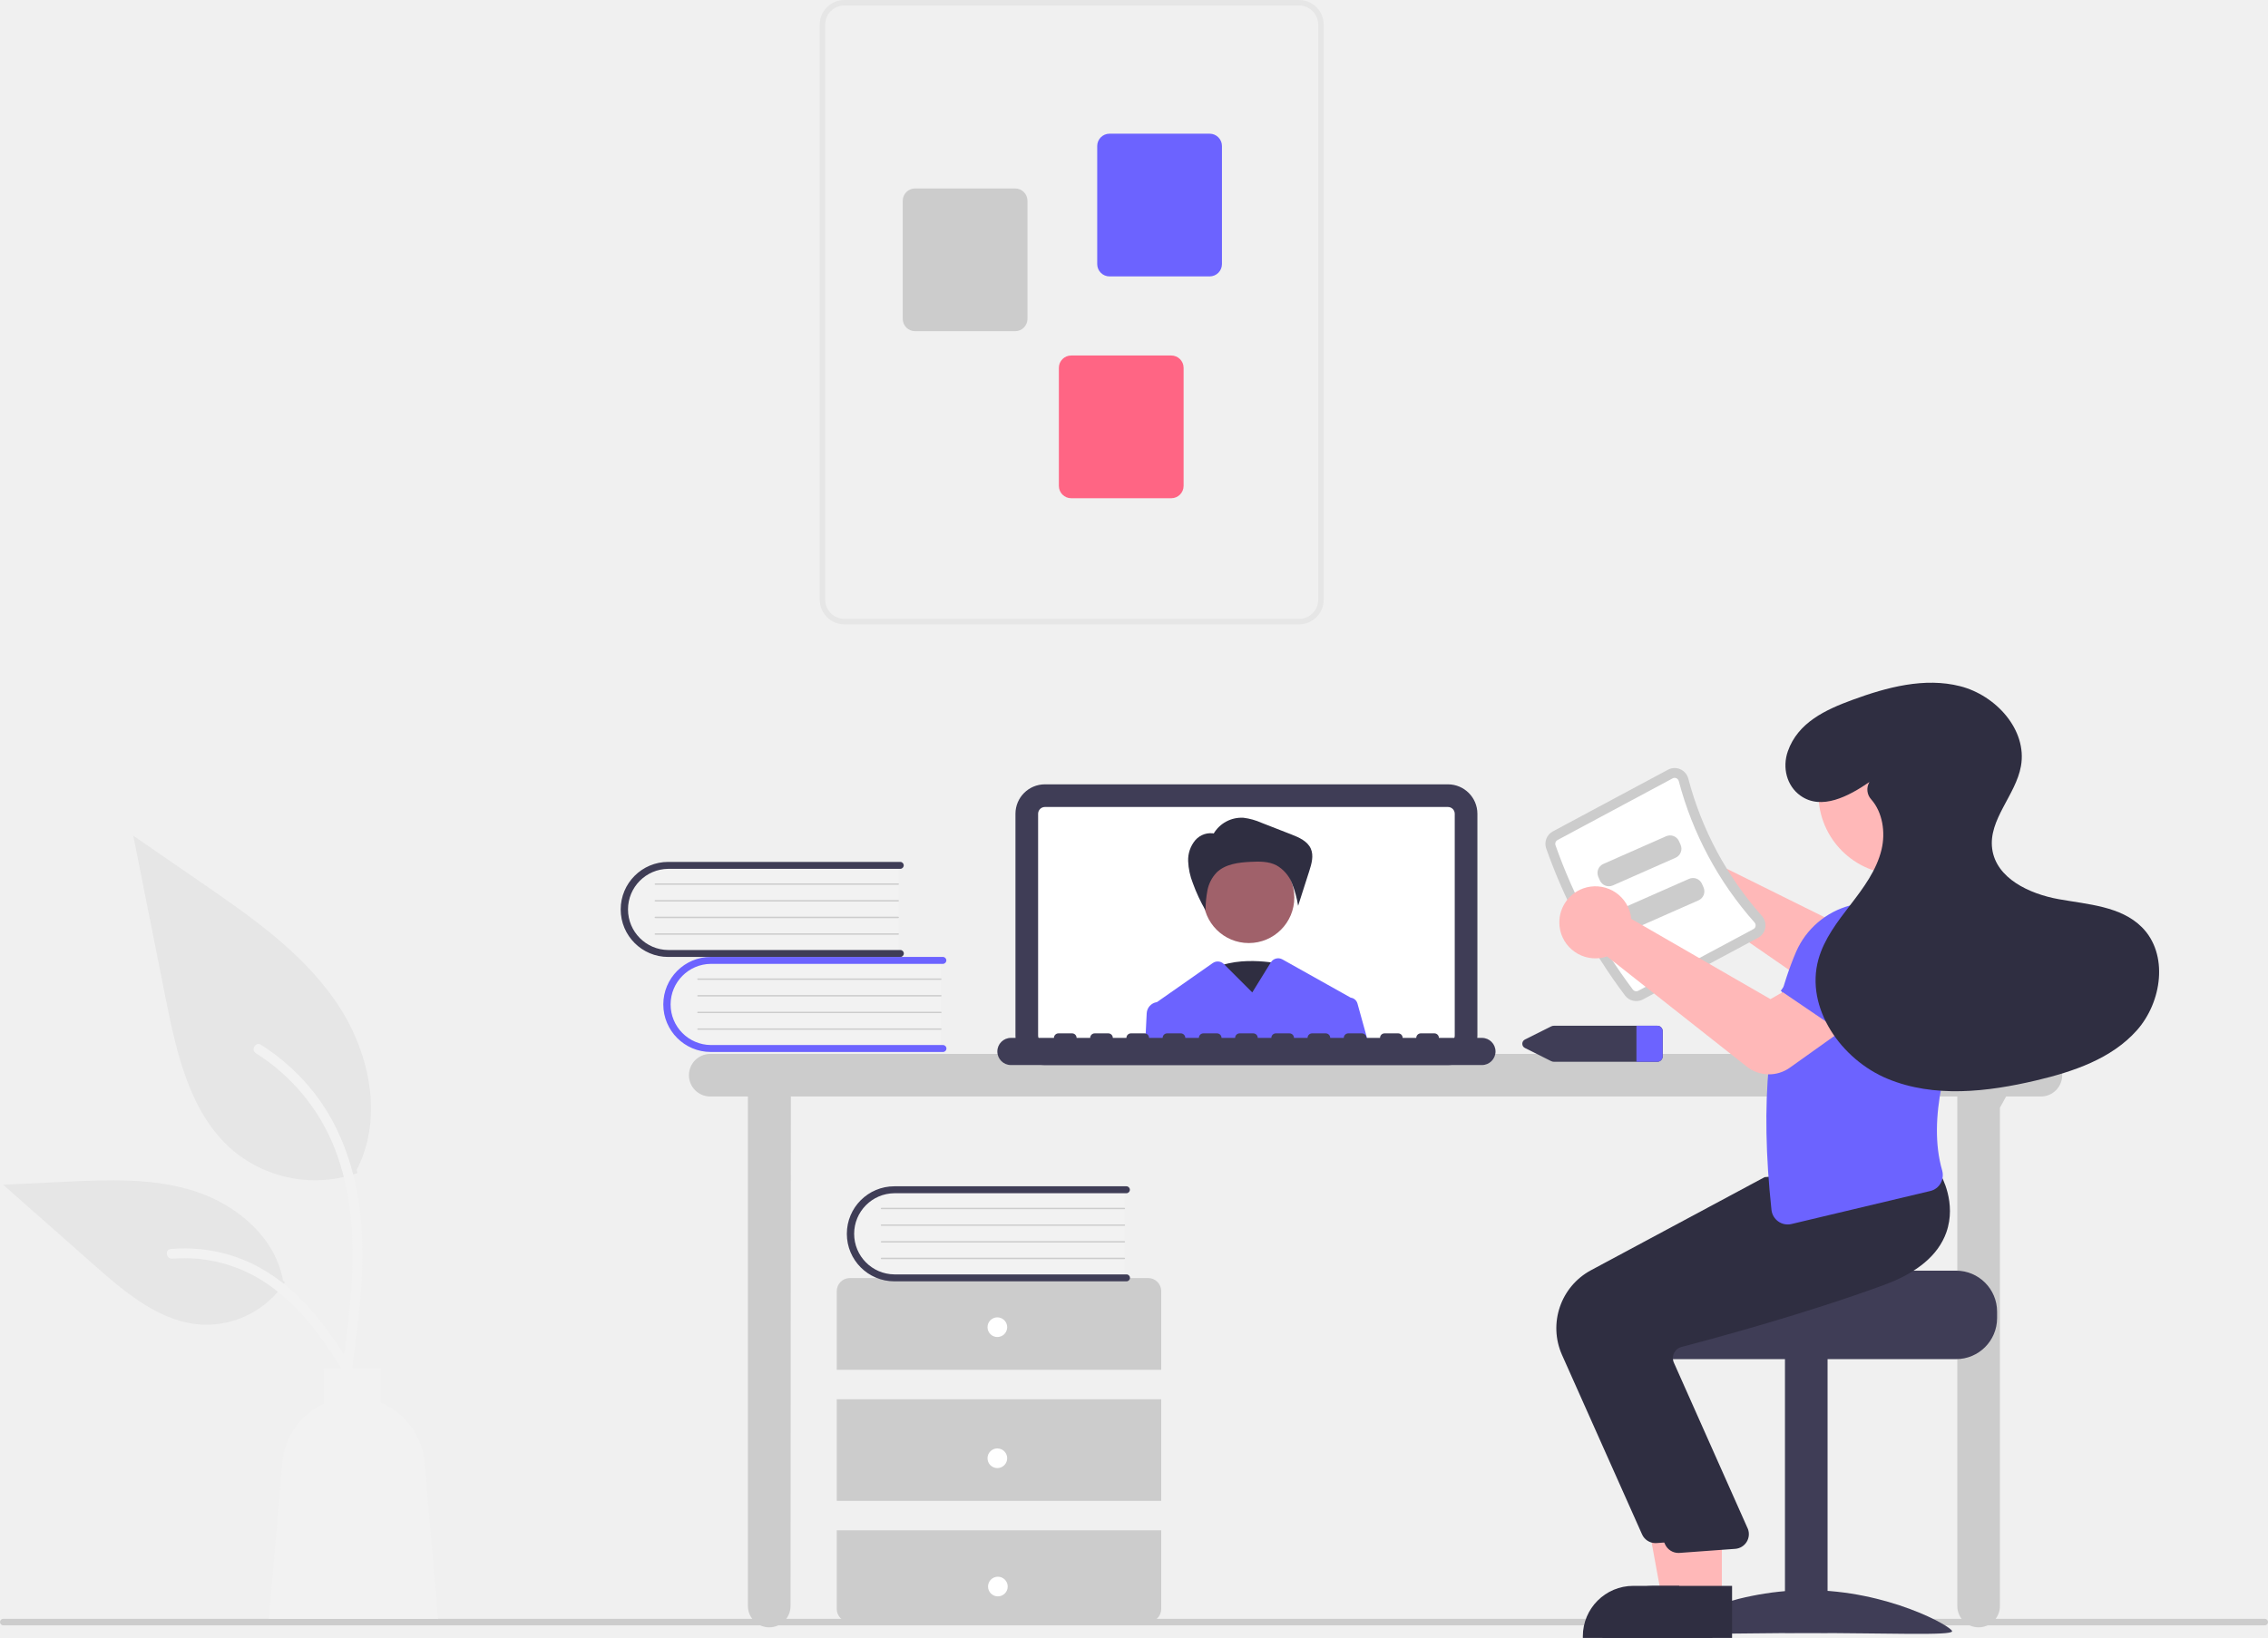
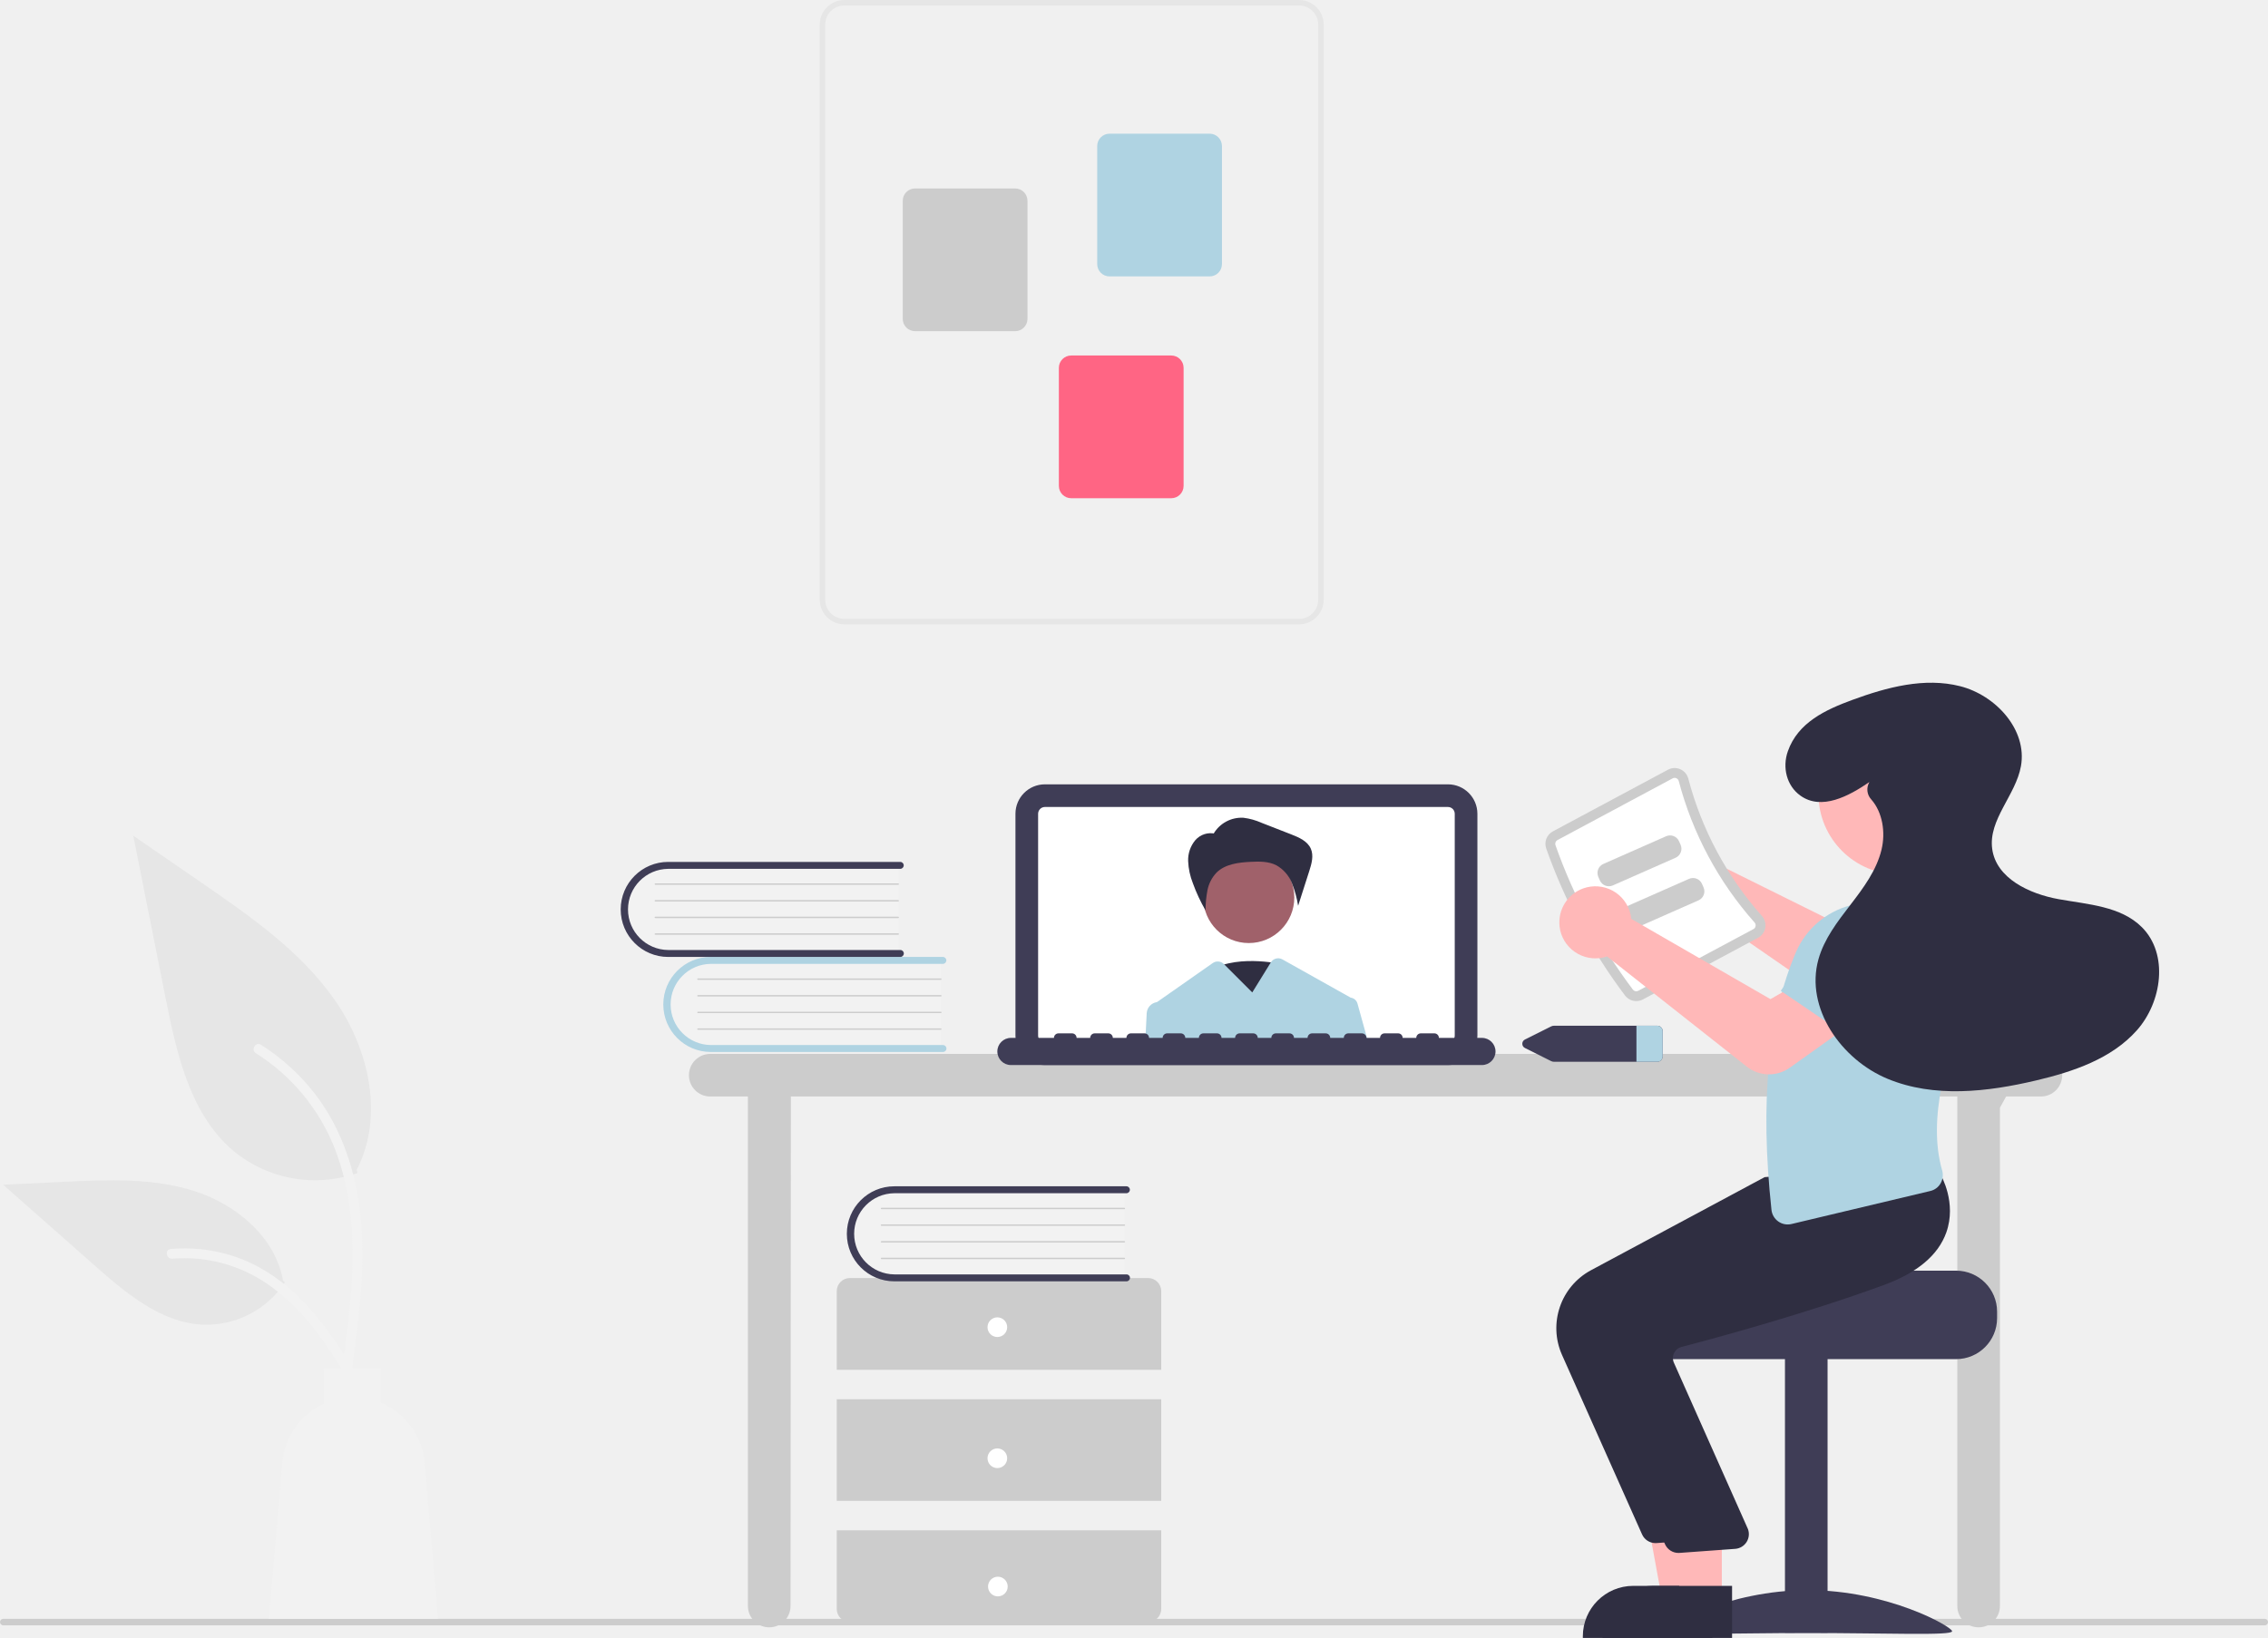
<svg xmlns="http://www.w3.org/2000/svg" data-name="Layer 1" width="692" height="499.877" viewBox="0 0 692 499.877">
  <path d="M945,696.105H255a1,1,0,0,1,0-2H945a1,1,0,0,1,0,2Z" transform="translate(-254 -200.0616)" fill="#ccc" />
  <path d="M876.704,521.703h-406a6.5,6.5,0,1,0,0,13h11.5v155.5a6.5,6.5,0,0,0,13,0l.099-155.5H851.204v155.5a6.5,6.5,0,0,0,13,0V538.13l1.891-3.427h10.609a6.5,6.5,0,1,0,0-13Z" transform="translate(-254 -200.0616)" fill="#ccc" />
  <path d="M695.794,525.105H572.812a8.992,8.992,0,0,1-8.982-8.982V448.414a8.992,8.992,0,0,1,8.982-8.982H695.794a8.992,8.992,0,0,1,8.982,8.982v67.709A8.992,8.992,0,0,1,695.794,525.105Z" transform="translate(-254 -200.0616)" fill="#3f3d56" />
  <path d="M695.793,446.345H572.813a2.074,2.074,0,0,0-2.07,2.07v67.71a2.074,2.074,0,0,0,2.07,2.07H695.793a2.074,2.074,0,0,0,2.07-2.07v-67.71A2.074,2.074,0,0,0,695.793,446.345Z" transform="translate(-254 -200.0616)" fill="#fff" />
  <path d="M644.792,494.283s-14.722-3.392-22.82,2.827,10.306,20.355,10.306,20.355Z" transform="translate(-254 -200.0616)" fill="#2f2e41" />
  <circle cx="381.024" cy="273.924" r="13.887" fill="#a0616a" />
  <path d="M624.286,454.492a9.898,9.898,0,0,1,9.126-4.856,19.397,19.397,0,0,1,5.515,1.544l9.078,3.541c2.349.916,4.922,2.039,5.941,4.345.946,2.141.24,4.613-.474,6.841l-3.397,10.593a32.246,32.246,0,0,0-1.925-6.998,10.835,10.835,0,0,0-4.704-5.364c-2.358-1.21-5.137-1.185-7.785-1.057-3.749.18-7.826.657-10.489,3.302a10.895,10.895,0,0,0-2.765,5.399,32.5,32.5,0,0,0-.58,6.112,50.669,50.669,0,0,1-3.869-8.295,20.525,20.525,0,0,1-1.438-6.715,9.444,9.444,0,0,1,2.165-6.387,6.195,6.195,0,0,1,6.231-1.961Z" transform="translate(-254 -200.0616)" fill="#2f2e41" />
-   <path d="M668.183,506.325a2.472,2.472,0,0,0-2.07-1.79.86.86,0,0,0-.1-.06L645.282,492.856a2.637,2.637,0,0,0-3.528.908l-5.67,9.18-8.54-8.54-.136-.136a2.636,2.636,0,0,0-3.376-.295l-17.038,11.931c-.03,0-.06.01-.09.01a3.633,3.633,0,0,0-3.03,3.39l-.44,8.89h68.04Z" transform="translate(-254 -200.0616)" fill="#6c63ff" />
+   <path d="M668.183,506.325a2.472,2.472,0,0,0-2.07-1.79.86.86,0,0,0-.1-.06L645.282,492.856a2.637,2.637,0,0,0-3.528.908l-5.67,9.18-8.54-8.54-.136-.136a2.636,2.636,0,0,0-3.376-.295l-17.038,11.931c-.03,0-.06.01-.09.01a3.633,3.633,0,0,0-3.03,3.39l-.44,8.89h68.04Z" transform="translate(-254 -200.0616)" fill="#afd3e2" />
  <path d="M706.158,516.814H693.03a1.382,1.382,0,0,0-1.382-1.382h-4.145a1.382,1.382,0,0,0-1.382,1.382h-4.145a1.382,1.382,0,0,0-1.382-1.382H676.449a1.382,1.382,0,0,0-1.382,1.382h-4.145a1.382,1.382,0,0,0-1.382-1.382h-4.145a1.382,1.382,0,0,0-1.382,1.382h-4.145A1.382,1.382,0,0,0,658.485,515.432h-4.145a1.382,1.382,0,0,0-1.382,1.382h-4.145a1.382,1.382,0,0,0-1.382-1.382H643.285a1.382,1.382,0,0,0-1.382,1.382H637.758a1.382,1.382,0,0,0-1.382-1.382h-4.145a1.382,1.382,0,0,0-1.382,1.382h-4.145a1.382,1.382,0,0,0-1.382-1.382h-4.145a1.382,1.382,0,0,0-1.382,1.382H615.649a1.382,1.382,0,0,0-1.382-1.382h-4.145a1.382,1.382,0,0,0-1.382,1.382h-4.145a1.382,1.382,0,0,0-1.382-1.382h-4.145a1.382,1.382,0,0,0-1.382,1.382h-4.145a1.382,1.382,0,0,0-1.382-1.382h-4.145a1.382,1.382,0,0,0-1.382,1.382H582.485a1.382,1.382,0,0,0-1.382-1.382H576.958a1.382,1.382,0,0,0-1.382,1.382H562.449a4.145,4.145,0,0,0,0,8.291H706.158a4.145,4.145,0,0,0,0-8.291Z" transform="translate(-254 -200.0616)" fill="#3f3d56" />
  <path d="M541.079,492.74v27.526H472.117a13.771,13.771,0,1,1,0-27.526Z" transform="translate(-254 -200.0616)" fill="#f2f2f2" />
-   <path d="M542.773,520.054a1.059,1.059,0,0,1-1.059,1.059h-70.826a14.504,14.504,0,1,1,0-29.008h70.826a1.059,1.059,0,0,1,0,2.117h-70.826a12.387,12.387,0,0,0,0,24.773h70.826A1.059,1.059,0,0,1,542.773,520.054Z" transform="translate(-254 -200.0616)" fill="#6c63ff" />
+   <path d="M542.773,520.054a1.059,1.059,0,0,1-1.059,1.059h-70.826a14.504,14.504,0,1,1,0-29.008h70.826a1.059,1.059,0,0,1,0,2.117h-70.826a12.387,12.387,0,0,0,0,24.773h70.826A1.059,1.059,0,0,1,542.773,520.054Z" transform="translate(-254 -200.0616)" fill="#afd3e2" />
  <path d="M541.079,499.092H466.971a.212.212,0,1,1,0-.423h74.108a.212.212,0,0,1,0,.423Z" transform="translate(-254 -200.0616)" fill="#ccc" />
  <path d="M541.079,504.174H466.971a.212.212,0,1,1,0-.423h74.108a.212.212,0,0,1,0,.423Z" transform="translate(-254 -200.0616)" fill="#ccc" />
  <path d="M541.079,509.255H466.971a.212.212,0,1,1,0-.423h74.108a.212.212,0,0,1,0,.423Z" transform="translate(-254 -200.0616)" fill="#ccc" />
  <path d="M541.079,514.337H466.971a.212.212,0,1,1,0-.423h74.108a.212.212,0,0,1,0,.423Z" transform="translate(-254 -200.0616)" fill="#ccc" />
  <path d="M528.079,463.74v27.526H459.117a13.771,13.771,0,1,1,0-27.526Z" transform="translate(-254 -200.0616)" fill="#f2f2f2" />
  <path d="M529.773,491.054a1.059,1.059,0,0,1-1.059,1.059h-70.826a14.504,14.504,0,1,1,0-29.008h70.826a1.059,1.059,0,0,1,0,2.117h-70.826a12.387,12.387,0,0,0,0,24.773h70.826A1.059,1.059,0,0,1,529.773,491.054Z" transform="translate(-254 -200.0616)" fill="#3f3d56" />
  <path d="M528.079,470.092H453.971a.212.212,0,1,1,0-.423h74.108a.212.212,0,0,1,0,.423Z" transform="translate(-254 -200.0616)" fill="#ccc" />
  <path d="M528.079,475.174H453.971a.212.212,0,1,1,0-.423h74.108a.212.212,0,0,1,0,.423Z" transform="translate(-254 -200.0616)" fill="#ccc" />
  <path d="M528.079,480.255H453.971a.212.212,0,1,1,0-.423h74.108a.212.212,0,0,1,0,.423Z" transform="translate(-254 -200.0616)" fill="#ccc" />
  <path d="M528.079,485.337H453.971a.212.212,0,1,1,0-.423h74.108a.212.212,0,0,1,0,.423Z" transform="translate(-254 -200.0616)" fill="#ccc" />
  <path d="M608.303,618.105v-24a4,4,0,0,0-4-4h-91a4,4,0,0,0-4,4v24Z" transform="translate(-254 -200.0616)" fill="#ccc" />
  <rect x="255.303" y="427.043" width="99" height="31" fill="#ccc" />
  <path d="M509.303,667.105v24a4,4,0,0,0,4,4h91a4,4,0,0,0,4-4v-24Z" transform="translate(-254 -200.0616)" fill="#ccc" />
  <circle cx="304.303" cy="405.043" r="3" fill="#fff" />
  <circle cx="304.303" cy="445.043" r="3" fill="#fff" />
  <circle cx="304.464" cy="484.196" r="3" fill="#fff" />
  <path d="M597.079,562.74v27.526H528.117a13.771,13.771,0,1,1,0-27.526Z" transform="translate(-254 -200.0616)" fill="#f2f2f2" />
  <path d="M598.773,590.054a1.059,1.059,0,0,1-1.059,1.059h-70.826a14.504,14.504,0,1,1,0-29.008h70.826a1.059,1.059,0,0,1,0,2.117h-70.826a12.387,12.387,0,0,0,0,24.773h70.826A1.059,1.059,0,0,1,598.773,590.054Z" transform="translate(-254 -200.0616)" fill="#3f3d56" />
  <path d="M597.079,569.092H522.971a.212.212,0,1,1,0-.423h74.108a.212.212,0,0,1,0,.423Z" transform="translate(-254 -200.0616)" fill="#ccc" />
  <path d="M597.079,574.174H522.971a.212.212,0,1,1,0-.423h74.108a.212.212,0,0,1,0,.423Z" transform="translate(-254 -200.0616)" fill="#ccc" />
  <path d="M597.079,579.255H522.971a.212.212,0,1,1,0-.423h74.108a.212.212,0,0,1,0,.423Z" transform="translate(-254 -200.0616)" fill="#ccc" />
  <path d="M597.079,584.337H522.971a.212.212,0,1,1,0-.423h74.108a.212.212,0,0,1,0,.423Z" transform="translate(-254 -200.0616)" fill="#ccc" />
  <path d="M504.11,383.083v-175.5a7.53,7.53,0,0,1,7.521-7.521H650.36a7.53,7.53,0,0,1,7.521,7.521v175.5a7.53,7.53,0,0,1-7.521,7.521H511.632A7.53,7.53,0,0,1,504.11,383.083Zm7.521-181.35a5.857,5.857,0,0,0-5.85,5.85v175.5a5.857,5.857,0,0,0,5.85,5.85H650.36a5.857,5.857,0,0,0,5.85-5.85v-175.5a5.857,5.857,0,0,0-5.85-5.85Z" transform="translate(-254 -200.0616)" fill="#e6e6e6" />
-   <path d="M588.775,280.659V244.624a3.765,3.765,0,0,1,3.761-3.761h30.537a3.765,3.765,0,0,1,3.761,3.761v36.036a3.765,3.765,0,0,1-3.761,3.761h-30.537A3.765,3.765,0,0,1,588.775,280.659Z" transform="translate(-254 -200.0616)" fill="#6c63ff" />
+   <path d="M588.775,280.659V244.624a3.765,3.765,0,0,1,3.761-3.761h30.537a3.765,3.765,0,0,1,3.761,3.761v36.036a3.765,3.765,0,0,1-3.761,3.761h-30.537A3.765,3.765,0,0,1,588.775,280.659Z" transform="translate(-254 -200.0616)" fill="#afd3e2" />
  <path d="M529.44,297.374V261.338a3.765,3.765,0,0,1,3.761-3.761h30.537a3.765,3.765,0,0,1,3.761,3.761v36.036a3.765,3.765,0,0,1-3.761,3.761h-30.537A3.765,3.765,0,0,1,529.44,297.374Z" transform="translate(-254 -200.0616)" fill="#ccc" />
  <path d="M577.075,348.352V312.317a3.765,3.765,0,0,1,3.761-3.761h30.537a3.765,3.765,0,0,1,3.761,3.761v36.036a3.765,3.765,0,0,1-3.761,3.761h-30.537A3.765,3.765,0,0,1,577.075,348.352Z" transform="translate(-254 -200.0616)" fill="#ff6584" />
  <path d="M759.563,513.105H728.143a1.941,1.941,0,0,0-.86.2l-7.93,3.97a1.445,1.445,0,0,0,0,2.66l7.93,3.97a1.941,1.941,0,0,0,.86.2h31.42a1.649,1.649,0,0,0,1.74-1.53v-7.94A1.649,1.649,0,0,0,759.563,513.105Z" transform="translate(-254 -200.0616)" fill="#3f3d56" />
-   <path d="M761.303,514.635v7.94a1.649,1.649,0,0,1-1.74,1.53h-6.26v-11h6.26A1.649,1.649,0,0,1,761.303,514.635Z" transform="translate(-254 -200.0616)" fill="#6c63ff" />
+   <path d="M761.303,514.635v7.94a1.649,1.649,0,0,1-1.74,1.53h-6.26v-11h6.26A1.649,1.649,0,0,1,761.303,514.635Z" transform="translate(-254 -200.0616)" fill="#afd3e2" />
  <path d="M759.327,453.705a11.003,11.003,0,0,1,14.89,6.915,10.588,10.588,0,0,1,.32,1.435l43.938,21.788,10.168-6.739,12.652,14.565L825.769,504.279a11.149,11.149,0,0,1-13.301.513l-44.579-30.828a10.511,10.511,0,0,1-1.015.37,11.003,11.003,0,0,1-14.01-8.561,10.708,10.708,0,0,1-.163-1.34A11.036,11.036,0,0,1,759.327,453.705Z" transform="translate(-254 -200.0616)" fill="#ffb8b8" />
  <path d="M850.841,587.853H802.831c0,1.38-49.48,2.5-49.48,2.5a12.86,12.86,0,0,0-2.11,2,12.41,12.41,0,0,0-2.9,8v2a12.505,12.505,0,0,0,12.5,12.5h90a12.511,12.511,0,0,0,12.5-12.5v-2A12.517,12.517,0,0,0,850.841,587.853Z" transform="translate(-254 -200.0616)" fill="#3f3d56" />
  <rect x="798.617" y="614.357" width="13" height="84" transform="translate(1356.235 1112.652) rotate(-180)" fill="#3f3d56" />
  <path d="M761.617,697.9c0,1.405,19.699.543,44,.543s44,.861,44-.543-19.699-12.543-44-12.543S761.617,696.495,761.617,697.9Z" transform="translate(-254 -200.0616)" fill="#3f3d56" />
  <polygon points="519.353 487.993 507.094 487.992 501.261 456.195 519.355 456.196 519.353 487.993" fill="#ffb8b8" />
  <path d="M776.48,699.938l-39.531-.001v-.5a15.386,15.386,0,0,1,15.386-15.386h.001l24.144.001Z" transform="translate(-254 -200.0616)" fill="#2f2e41" />
  <path d="M755.017,668.337,730.576,613.529a20.086,20.086,0,0,1,8.819-25.784l53.013-28.428,24.191-2.058,22.315-2.028.161.272c.206.348,5.004,8.635,1.76,17.722-2.46,6.893-8.859,12.276-19.019,16.002-23.714,8.695-51.109,16.127-61.786,18.918a3.451,3.451,0,0,0-2.211,1.76,3.498,3.498,0,0,0-.196,2.799l22.707,51.015a4.5,4.5,0,0,1-3.809,6.029L759.553,670.983q-.216.021-.43.021A4.497,4.497,0,0,1,755.017,668.337Z" transform="translate(-254 -200.0616)" fill="#2f2e41" />
  <polygon points="525.353 487.993 513.094 487.992 507.261 456.195 525.355 456.196 525.353 487.993" fill="#ffb8b8" />
  <path d="M782.48,699.938l-39.531-.001v-.5a15.386,15.386,0,0,1,15.386-15.386h.001l24.144.001Z" transform="translate(-254 -200.0616)" fill="#2f2e41" />
  <path d="M762.017,671.337,737.576,616.529a20.086,20.086,0,0,1,8.819-25.784l53.013-28.428,24.191-2.058,22.315-2.028.161.272c.206.348,5.004,8.635,1.76,17.722-2.46,6.893-8.859,12.276-19.019,16.002-23.714,8.695-51.109,16.127-61.786,18.918a3.451,3.451,0,0,0-2.211,1.76,3.498,3.498,0,0,0-.196,2.799l22.707,51.015a4.5,4.5,0,0,1-3.809,6.029L766.553,673.983q-.216.021-.43.021A4.497,4.497,0,0,1,762.017,671.337Z" transform="translate(-254 -200.0616)" fill="#2f2e41" />
  <path d="M749.835,503.906a167.506,167.506,0,0,1-24.075-44.932,4.303,4.303,0,0,1,2.032-5.179l35.145-18.832a4.247,4.247,0,0,1,3.726-.151,4.319,4.319,0,0,1,2.461,2.884,102.328,102.328,0,0,0,22.446,41.891,4.318,4.318,0,0,1,1.038,3.647,4.247,4.247,0,0,1-2.189,3.018L755.272,505.083A4.303,4.303,0,0,1,749.835,503.906Z" transform="translate(-254 -200.0616)" fill="#ccc" />
  <path d="M752.233,502.104a1.299,1.299,0,0,0,1.622.335l35.146-18.832a1.246,1.246,0,0,0,.653-.897,1.318,1.318,0,0,0-.325-1.128,105.34,105.34,0,0,1-23.107-43.125,1.319,1.319,0,0,0-.758-.895,1.247,1.247,0,0,0-1.11.046L729.208,456.439a1.298,1.298,0,0,0-.62,1.537,164.507,164.507,0,0,0,23.645,44.127Z" transform="translate(-254 -200.0616)" fill="#fff" />
-   <path d="M866.593,498.883l-27.525,10.459-6.72-18.667a11.168,11.168,0,0,1,5.002-13.499l0,0a11.168,11.168,0,0,1,14.262,2.784Z" transform="translate(-254 -200.0616)" fill="#6c63ff" />
-   <path d="M796.583,572.843a4.999,4.999,0,0,1-2.083-3.549c-3.525-32.91-1.07-58.664,7.506-78.735a24.992,24.992,0,0,1,16.567-14.18l22.25-1.123.115.056A26.005,26.005,0,0,1,855.156,502.9c-7.156,18.863-13.148,38.503-8.579,54.346a5.122,5.122,0,0,1-.484,3.983,4.884,4.884,0,0,1-3.116,2.309L800.599,573.62a4.964,4.964,0,0,1-4.017-.777Z" transform="translate(-254 -200.0616)" fill="#6c63ff" />
+   <path d="M866.593,498.883l-27.525,10.459-6.72-18.667a11.168,11.168,0,0,1,5.002-13.499l0,0a11.168,11.168,0,0,1,14.262,2.784Z" transform="translate(-254 -200.0616)" fill="#afd3e2" />
+   <path d="M796.583,572.843a4.999,4.999,0,0,1-2.083-3.549c-3.525-32.91-1.07-58.664,7.506-78.735a24.992,24.992,0,0,1,16.567-14.18l22.25-1.123.115.056A26.005,26.005,0,0,1,855.156,502.9c-7.156,18.863-13.148,38.503-8.579,54.346a5.122,5.122,0,0,1-.484,3.983,4.884,4.884,0,0,1-3.116,2.309L800.599,573.62a4.964,4.964,0,0,1-4.017-.777Z" transform="translate(-254 -200.0616)" fill="#afd3e2" />
  <circle cx="579.396" cy="242.323" r="24.561" fill="#ffb8b8" />
  <path d="M765.243,461.838l-19.142,8.45a3.003,3.003,0,0,1-3.956-1.533l-.473-1.073a3.003,3.003,0,0,1,1.533-3.956l19.142-8.45a3.003,3.003,0,0,1,3.956,1.533l.473,1.073A3.003,3.003,0,0,1,765.243,461.838Z" transform="translate(-254 -200.0616)" fill="#ccc" />
  <path d="M772.243,474.838l-19.142,8.45a3.003,3.003,0,0,1-3.956-1.533l-.473-1.073a3.003,3.003,0,0,1,1.533-3.956l19.142-8.45a3.003,3.003,0,0,1,3.956,1.533l.473,1.073A3.003,3.003,0,0,1,772.243,474.838Z" transform="translate(-254 -200.0616)" fill="#ccc" />
  <path d="M787.005,525.615l-42.674-33.666a10.517,10.517,0,0,1-1.036.306,11.027,11.027,0,0,1-8.818-1.691,10.913,10.913,0,0,1-4.626-7.733,11.023,11.023,0,0,1,7.209-11.638,11.004,11.004,0,0,1,14.426,7.837,10.571,10.571,0,0,1,.229,1.452L794.196,504.989l10.572-6.086,11.711,15.332-16.414,11.699a10.942,10.942,0,0,1-13.06-.318Z" transform="translate(-254 -200.0616)" fill="#ffb8b8" />
-   <path d="M821.686,519.009l-24.349-16.557,11.443-16.207a11.168,11.168,0,0,1,13.929-3.64l0,0a11.168,11.168,0,0,1,5.894,13.283Z" transform="translate(-254 -200.0616)" fill="#6c63ff" />
+   <path d="M821.686,519.009l-24.349-16.557,11.443-16.207a11.168,11.168,0,0,1,13.929-3.64l0,0a11.168,11.168,0,0,1,5.894,13.283Z" transform="translate(-254 -200.0616)" fill="#afd3e2" />
  <path d="M824.391,438.727c-6.313,4.321-14.601,8.762-21.049,4.161-4.234-3.021-5.567-8.615-3.851-13.525,3.087-8.829,11.569-12.715,19.681-15.695,10.544-3.873,22.026-6.954,32.911-4.181s20.506,13.313,18.541,24.373c-1.58,8.894-9.97,16.295-8.779,25.25,1.199,9.012,11.334,13.756,20.281,15.367s18.96,2.128,25.391,8.555c8.203,8.199,6.155,22.853-1.564,31.51s-19.367,12.58-30.654,15.248c-14.955,3.534-31.129,5.392-45.332-.474s-25.256-21.654-21.141-36.46c1.738-6.254,5.832-11.539,9.789-16.685s7.963-10.526,9.472-16.839c1.258-5.261.327-11.369-3.162-15.315a4.437,4.437,0,0,1-.594-5.186Z" transform="translate(-254 -200.0616)" fill="#2f2e41" />
  <path d="M363.072,558.06a39.063,39.063,0,0,1-37.721-6.645c-13.212-11.089-17.354-29.359-20.725-46.275q-4.985-25.018-9.969-50.036l20.872,14.371c15.01,10.335,30.357,21.001,40.75,35.971s14.929,35.405,6.579,51.603" transform="translate(-254 -200.0616)" fill="#e6e6e6" />
  <path d="M361.288,618.639c2.112-15.387,4.285-30.973,2.803-46.525-1.316-13.812-5.53-27.303-14.109-38.364A63.82,63.82,0,0,0,333.608,518.912c-1.637-1.034-3.144,1.561-1.514,2.59A60.672,60.672,0,0,1,356.093,550.459c5.225,13.289,6.064,27.776,5.164,41.893-.544,8.537-1.698,17.019-2.861,25.489a1.554,1.554,0,0,0,1.048,1.845,1.509,1.509,0,0,0,1.845-1.048Z" transform="translate(-254 -200.0616)" fill="#f2f2f2" />
  <path d="M340.941,591.41a28.755,28.755,0,0,1-25.055,12.931c-12.683-.602-23.257-9.454-32.775-17.858l-28.153-24.857,18.633-.892c13.4-.641,27.145-1.239,39.908,2.893s24.533,14.077,26.867,27.287" transform="translate(-254 -200.0616)" fill="#e6e6e6" />
  <path d="M367.258,627.484c-10.168-17.991-21.961-37.986-43.035-44.377a48.022,48.022,0,0,0-18.101-1.869c-1.922.166-1.442,3.128.476,2.963a44.614,44.614,0,0,1,28.886,7.642c8.145,5.544,14.487,13.252,19.854,21.425,3.288,5.007,6.233,10.226,9.178,15.438.941,1.666,3.693.463,2.74-1.222Z" transform="translate(-254 -200.0616)" fill="#f2f2f2" />
  <path d="M383.55,646.421A21.774,21.774,0,0,0,370.207,628.184v-10.401H352.762v10.729a21.763,21.763,0,0,0-12.616,17.909l-4.102,47.684h51.608Z" transform="translate(-254 -200.0616)" fill="#f2f2f2" />
</svg>
